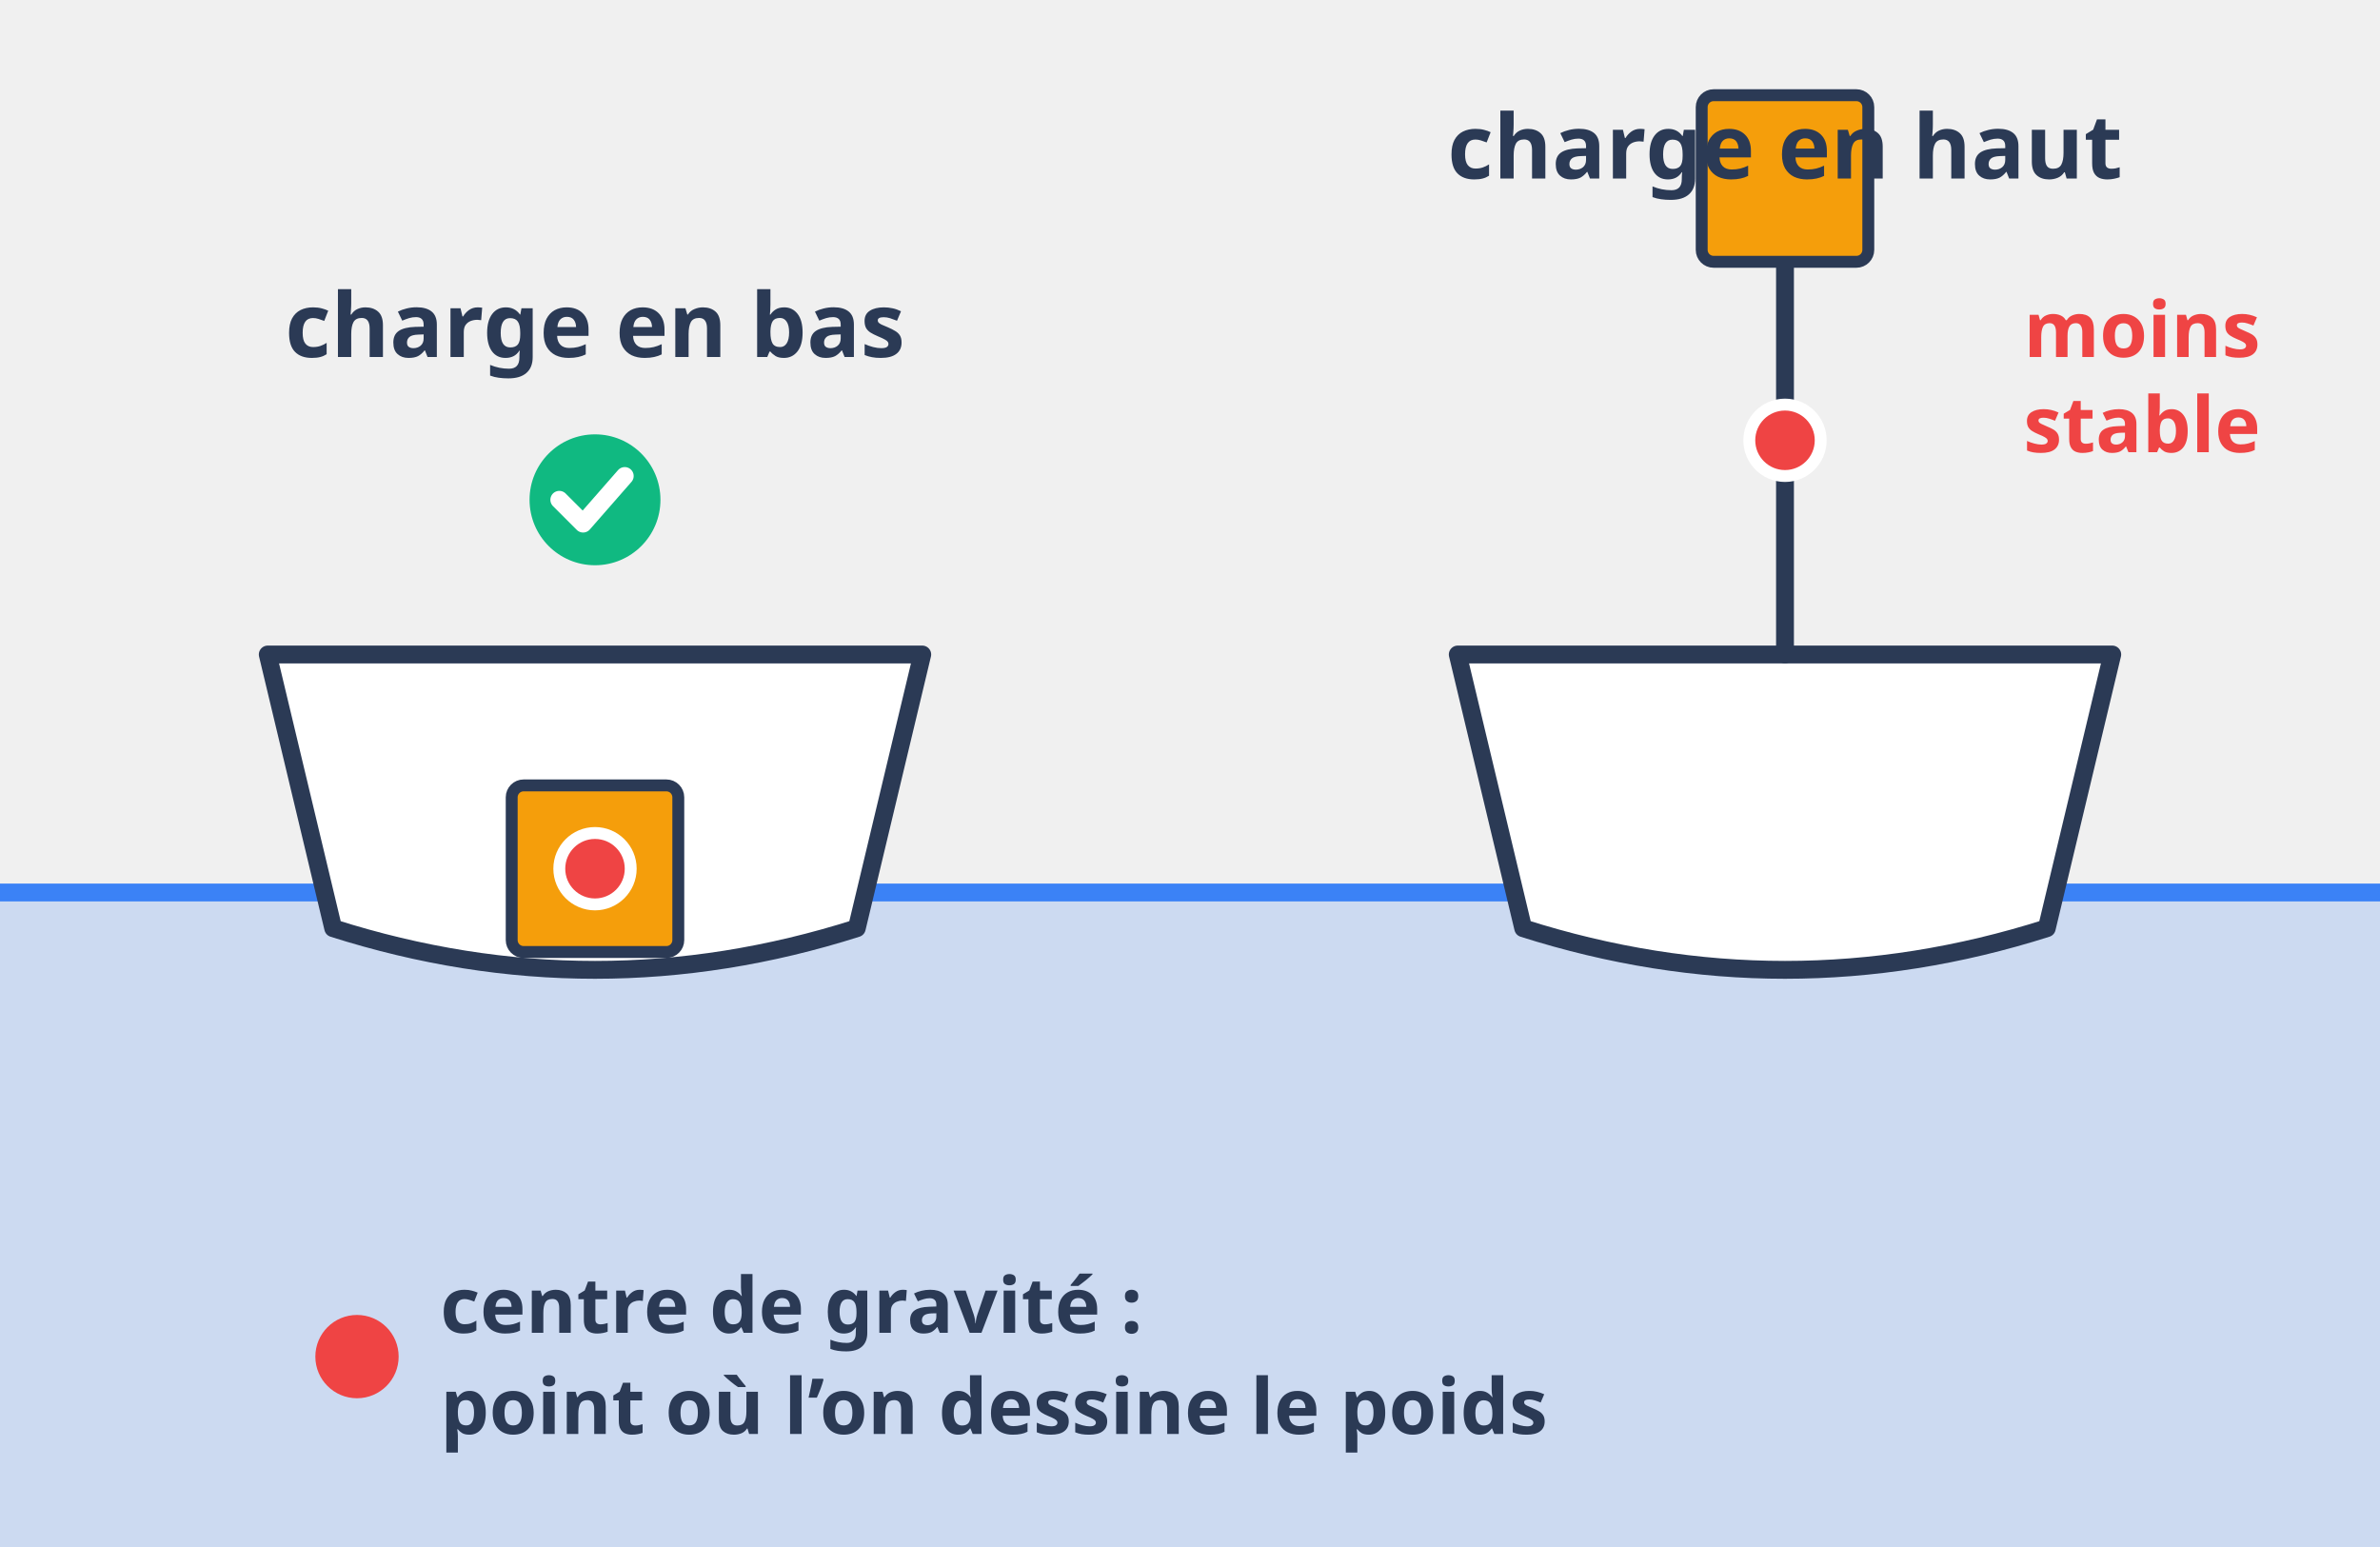
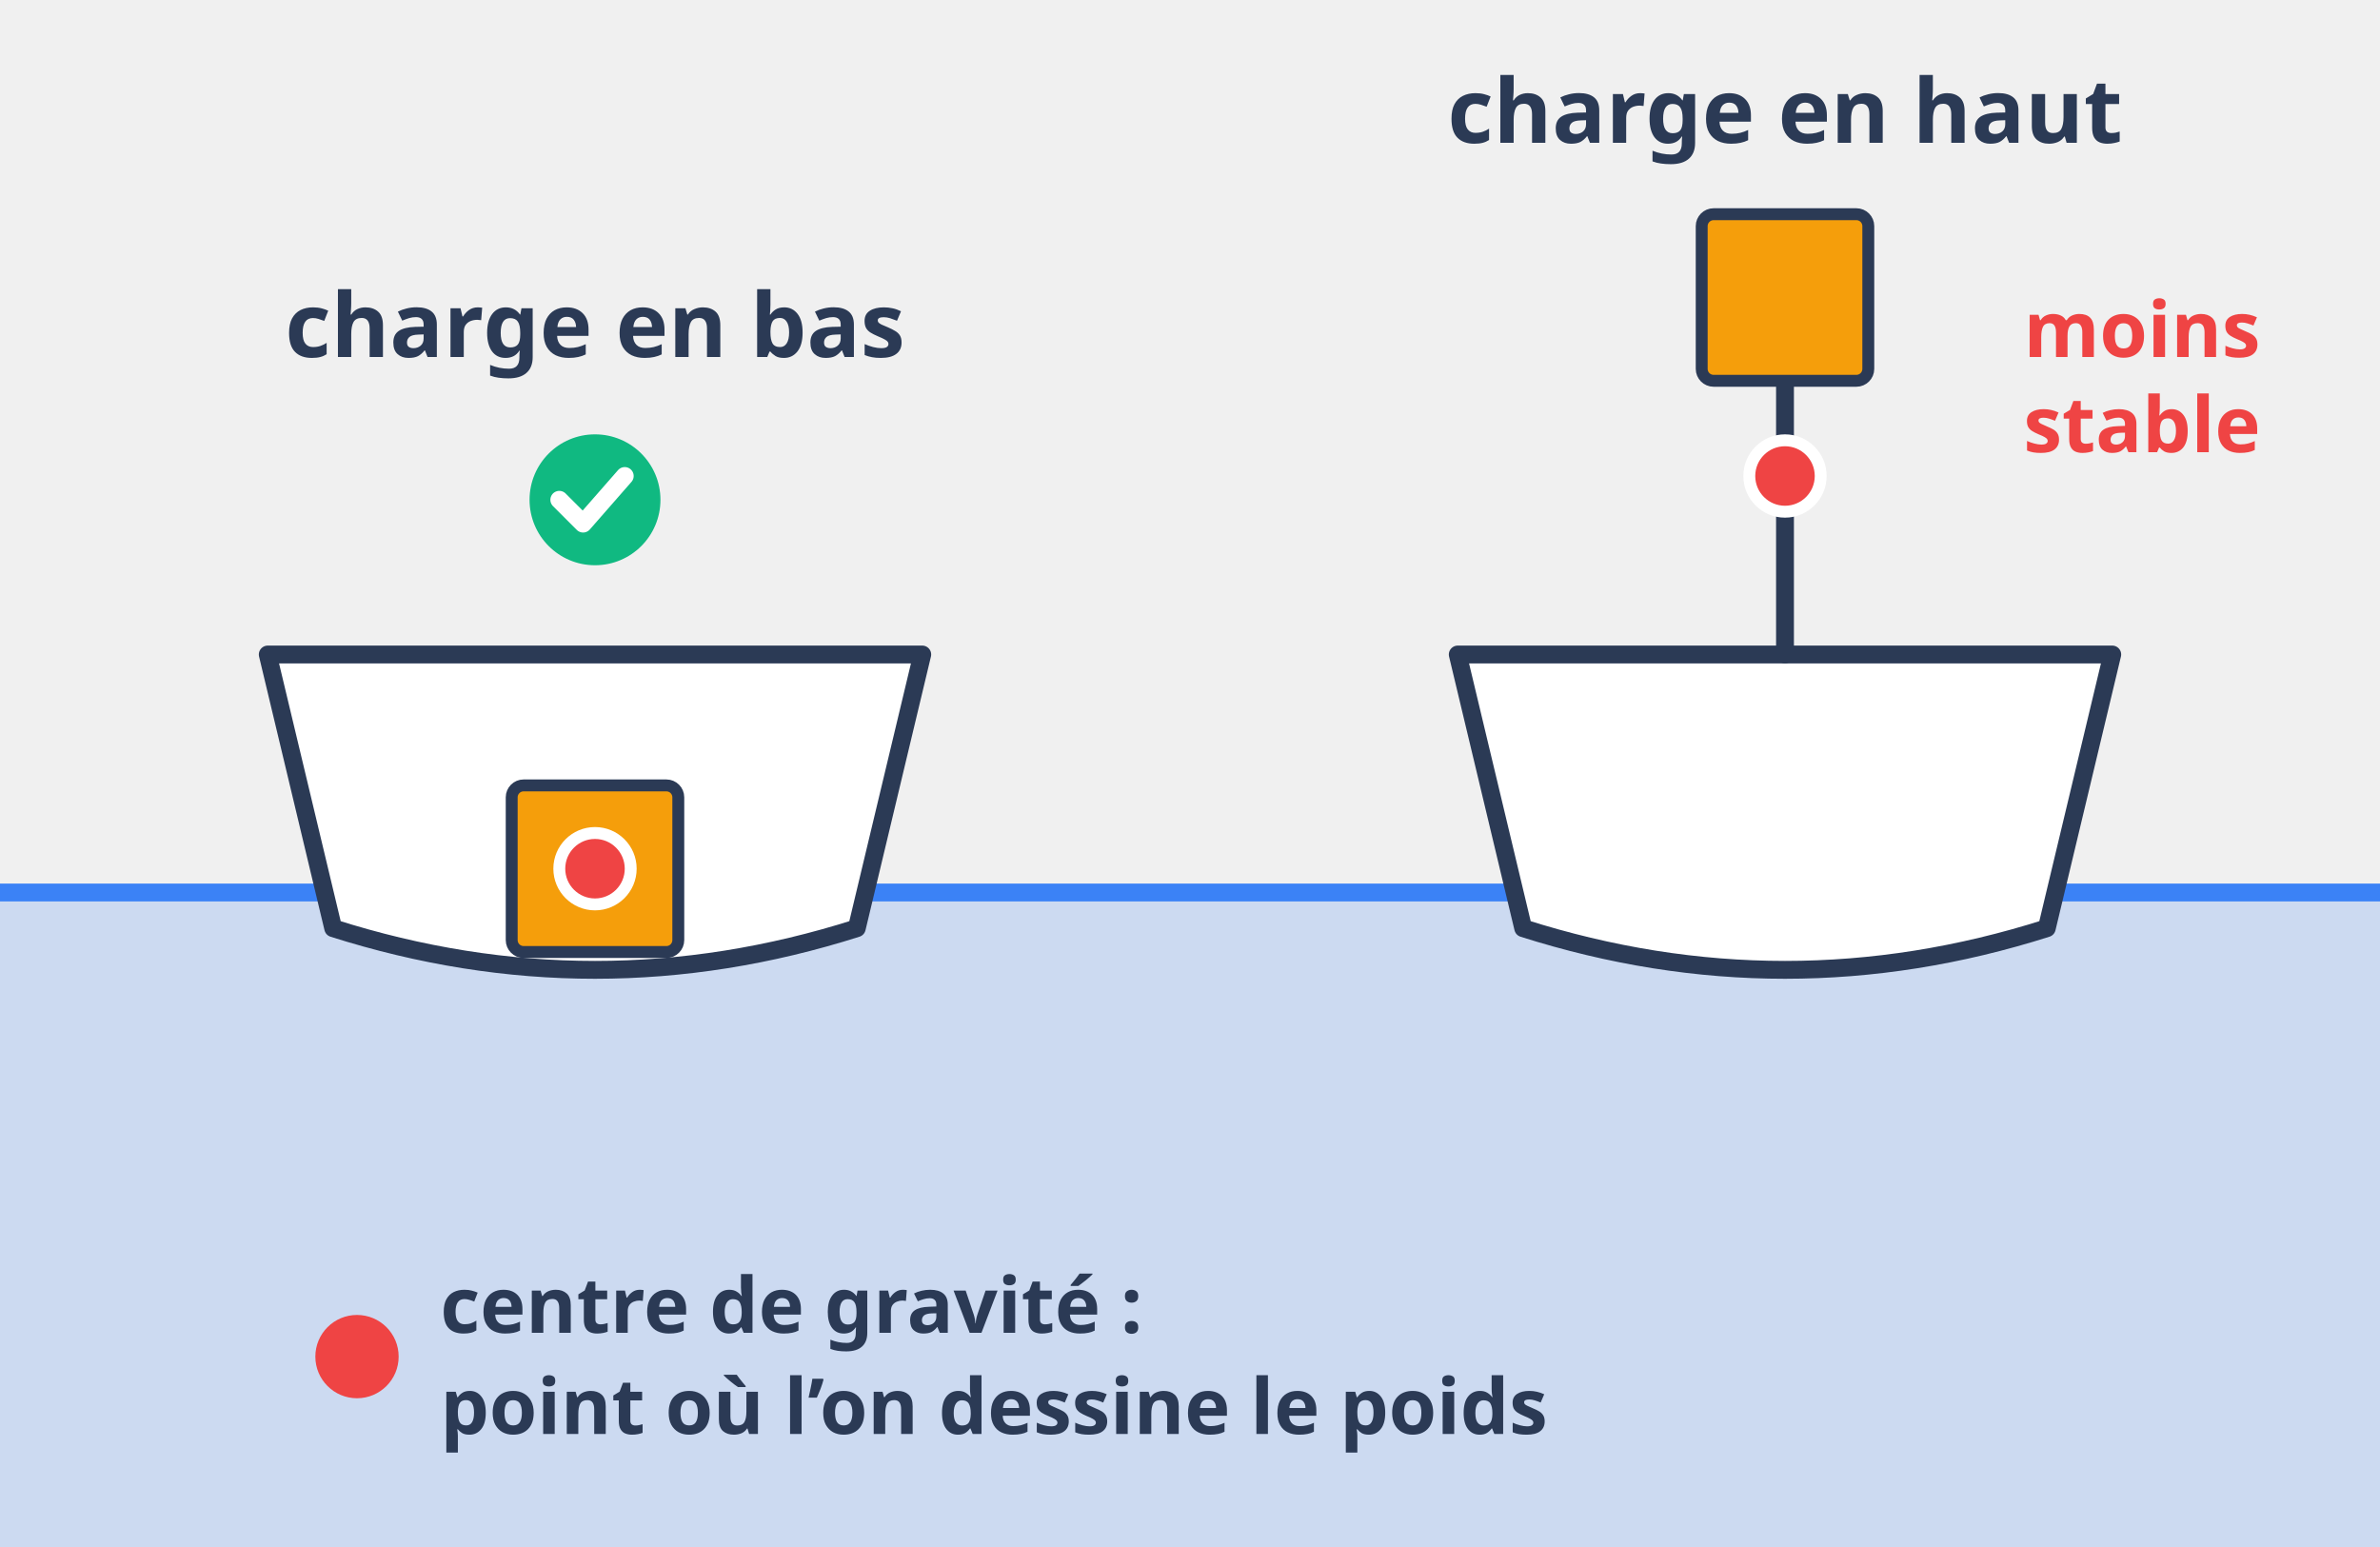
<svg xmlns="http://www.w3.org/2000/svg" viewBox="0 0 400 260" role="img">
  <style>@media (prefers-reduced-motion: reduce){*{animation:none!important}}</style>
  <g font-family="system-ui, sans-serif" font-weight="600" text-anchor="middle" stroke-linecap="round" stroke-linejoin="round">
    <rect x="0" y="150" width="400" height="110" fill="#3B82F6" opacity=".2" />
    <line x1="0" y1="150" x2="400" y2="150" stroke="#3B82F6" stroke-width="3" />
    <g transform="translate(100 140)">
      <path d="M-55 -30H55L44 16Q0 30 -44 16Z" fill="#FFFFFF" stroke="#2B3A55" stroke-width="3" />
      <rect x="-14" y="-8" width="28" height="28" rx="2" fill="#F59E0B" stroke="#2B3A55" stroke-width="2" />
      <circle cx="0" cy="6" r="6" fill="#EF4444" stroke="#FFFFFF" stroke-width="2" />
    </g>
    <g transform="translate(300 140)">
      <path d="M-55 -30H55L44 16Q0 30 -44 16Z" fill="#FFFFFF" stroke="#2B3A55" stroke-width="3" />
-       <path d="M0 -30V-96" stroke="#2B3A55" stroke-width="3" />
-       <rect x="-14" y="-124" width="28" height="28" rx="2" fill="#F59E0B" stroke="#2B3A55" stroke-width="2" />
-       <circle cx="0" cy="-66" r="6" fill="#EF4444" stroke="#FFFFFF" stroke-width="2" />
+       <path d="M0 -30V-76" stroke="#2B3A55" stroke-width="3" />
+       <rect x="-14" y="-104" width="28" height="28" rx="2" fill="#F59E0B" stroke="#2B3A55" stroke-width="2" />
+       <circle cx="0" cy="-60" r="6" fill="#EF4444" stroke="#FFFFFF" stroke-width="2" />
    </g>
    <text x="100" y="60" font-size="15" fill="#2B3A55">charge en bas</text>
    <circle cx="100" cy="84" r="11" fill="#10B981" />
    <path d="M94 84l4 4l7 -8" stroke="#FFFFFF" stroke-width="3" fill="none" />
-     <text x="300" y="30" font-size="15" fill="#2B3A55">charge en haut</text>
+     <text x="300" y="24" font-size="15" fill="#2B3A55">charge en haut</text>
    <text x="360" y="60" font-size="13" fill="#EF4444">moins</text>
    <text x="360" y="76" font-size="13" fill="#EF4444">stable</text>
    <circle cx="60" cy="228" r="7" fill="#EF4444" />
    <text x="74" y="224" font-size="13" fill="#2B3A55" text-anchor="start">centre de gravité :</text>
    <text x="74" y="241" font-size="13" fill="#2B3A55" text-anchor="start">point où l’on dessine le poids</text>
  </g>
</svg>
